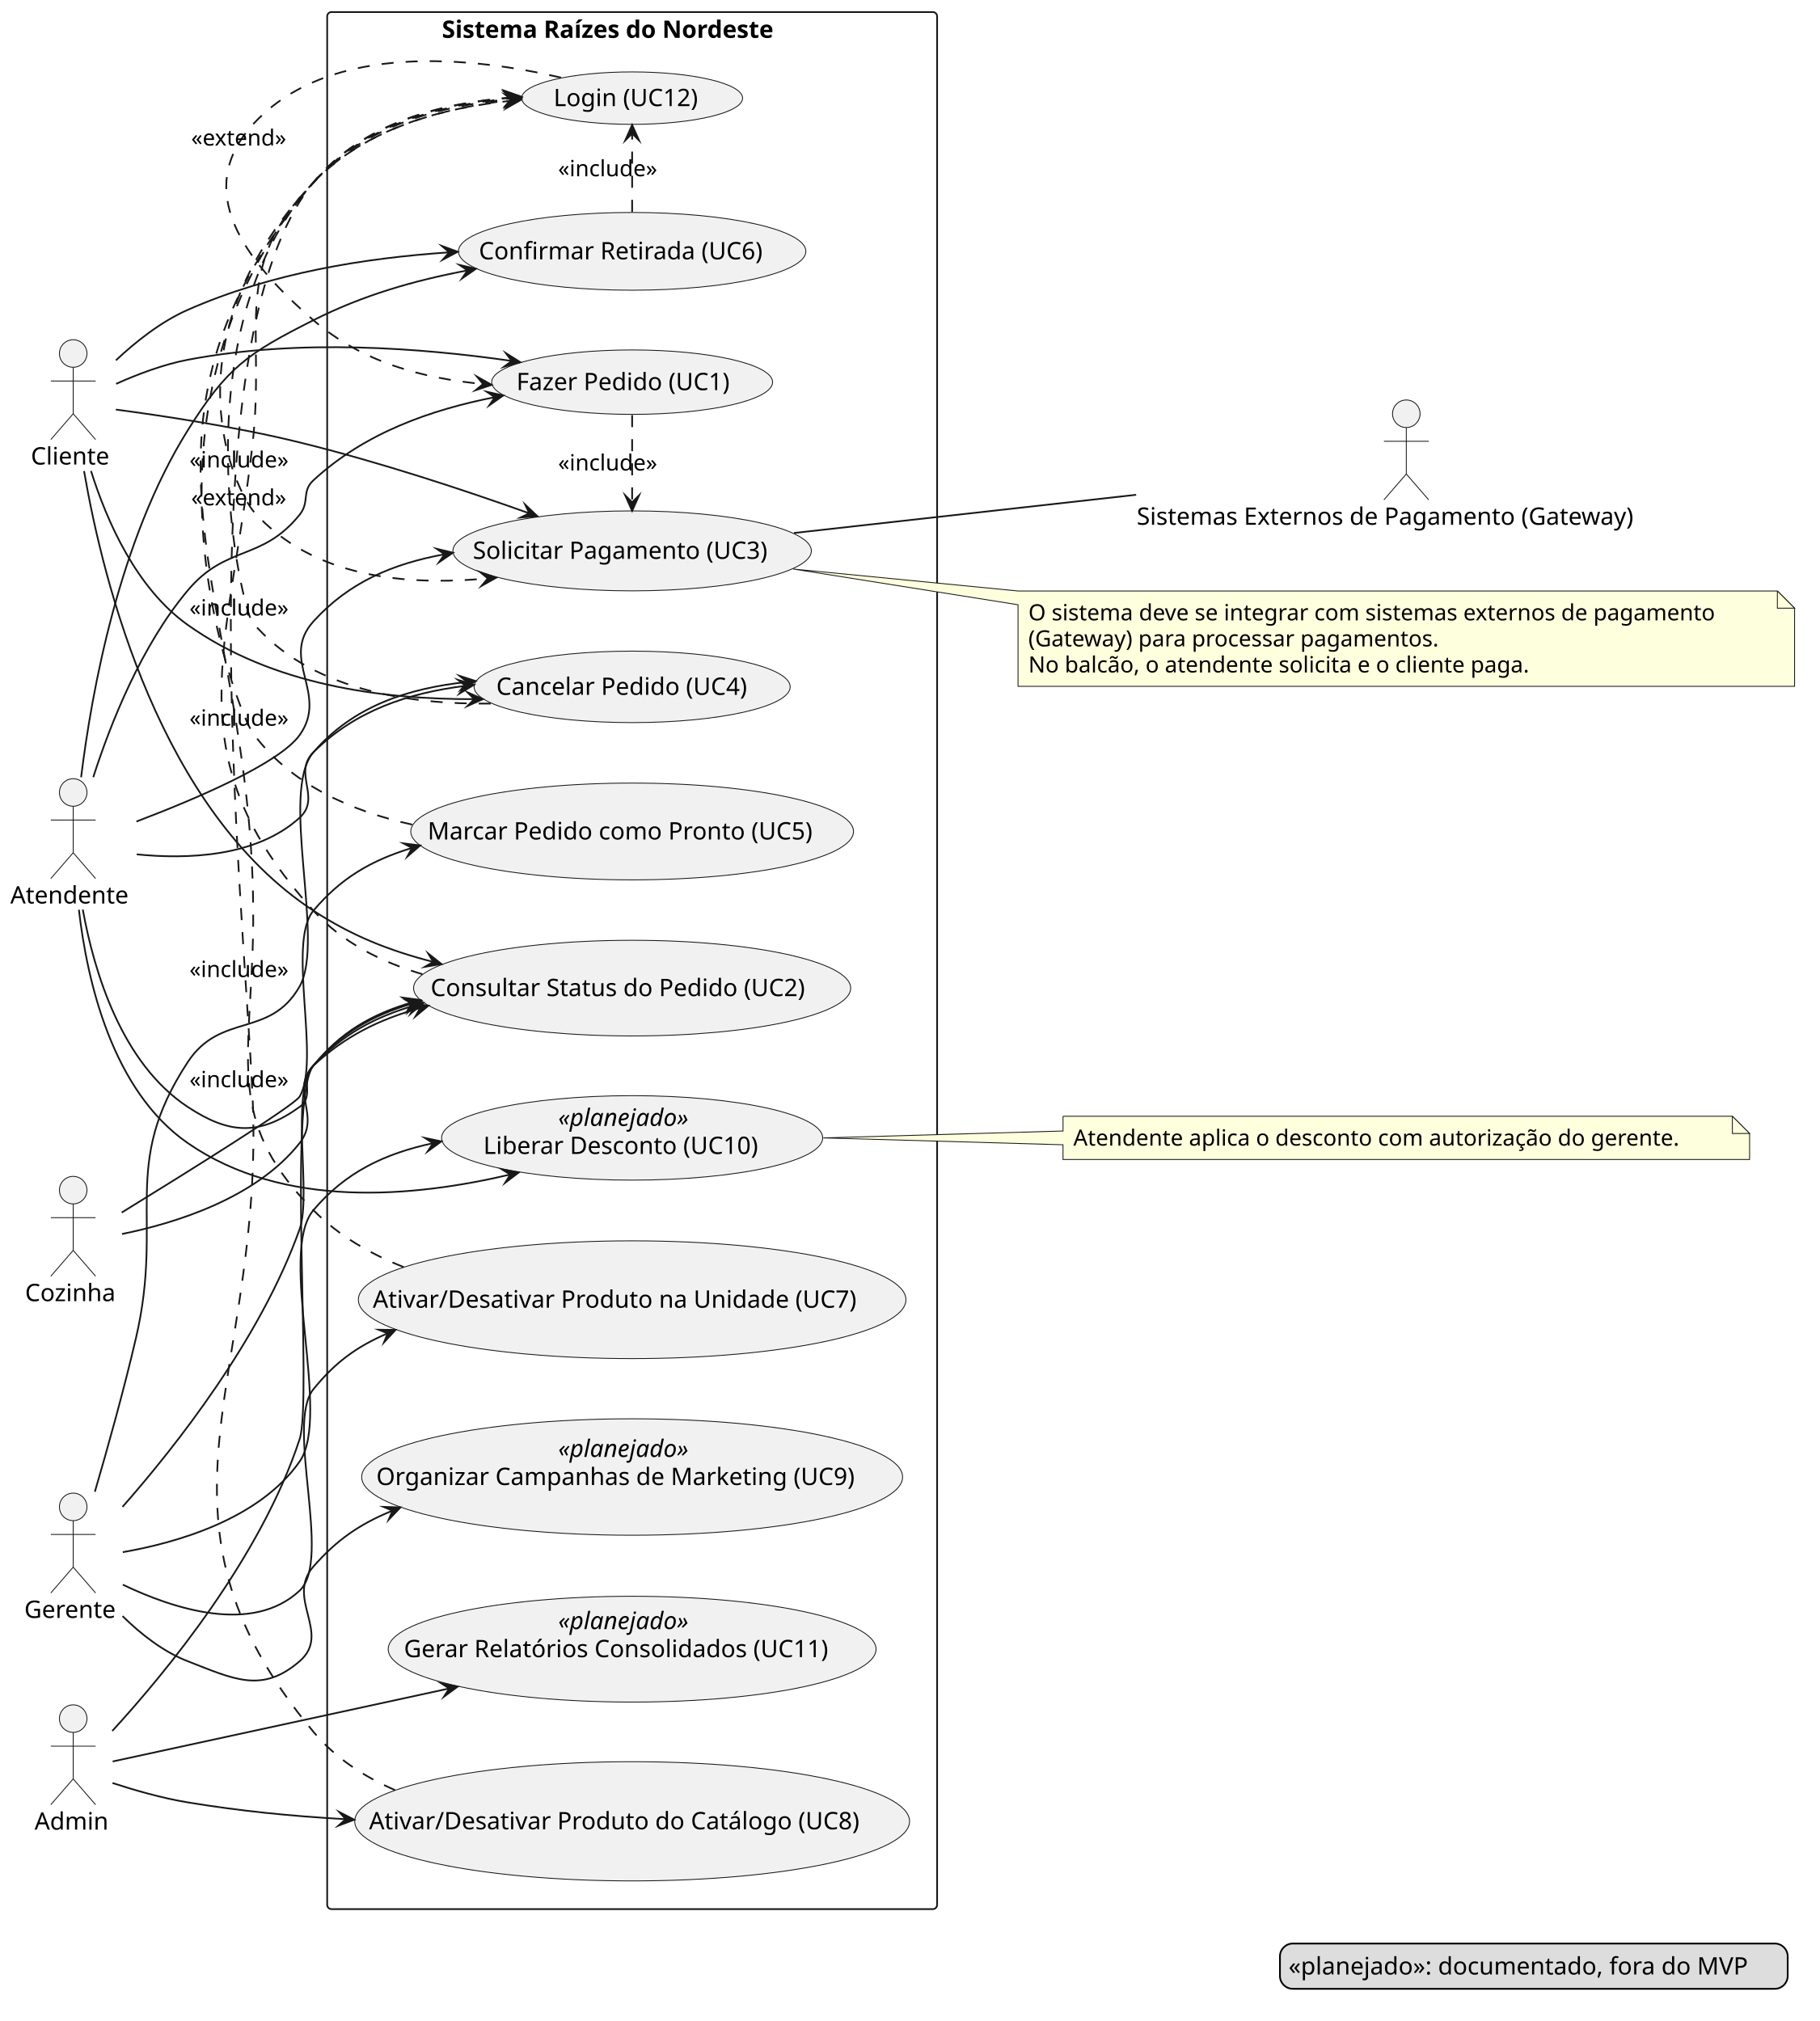
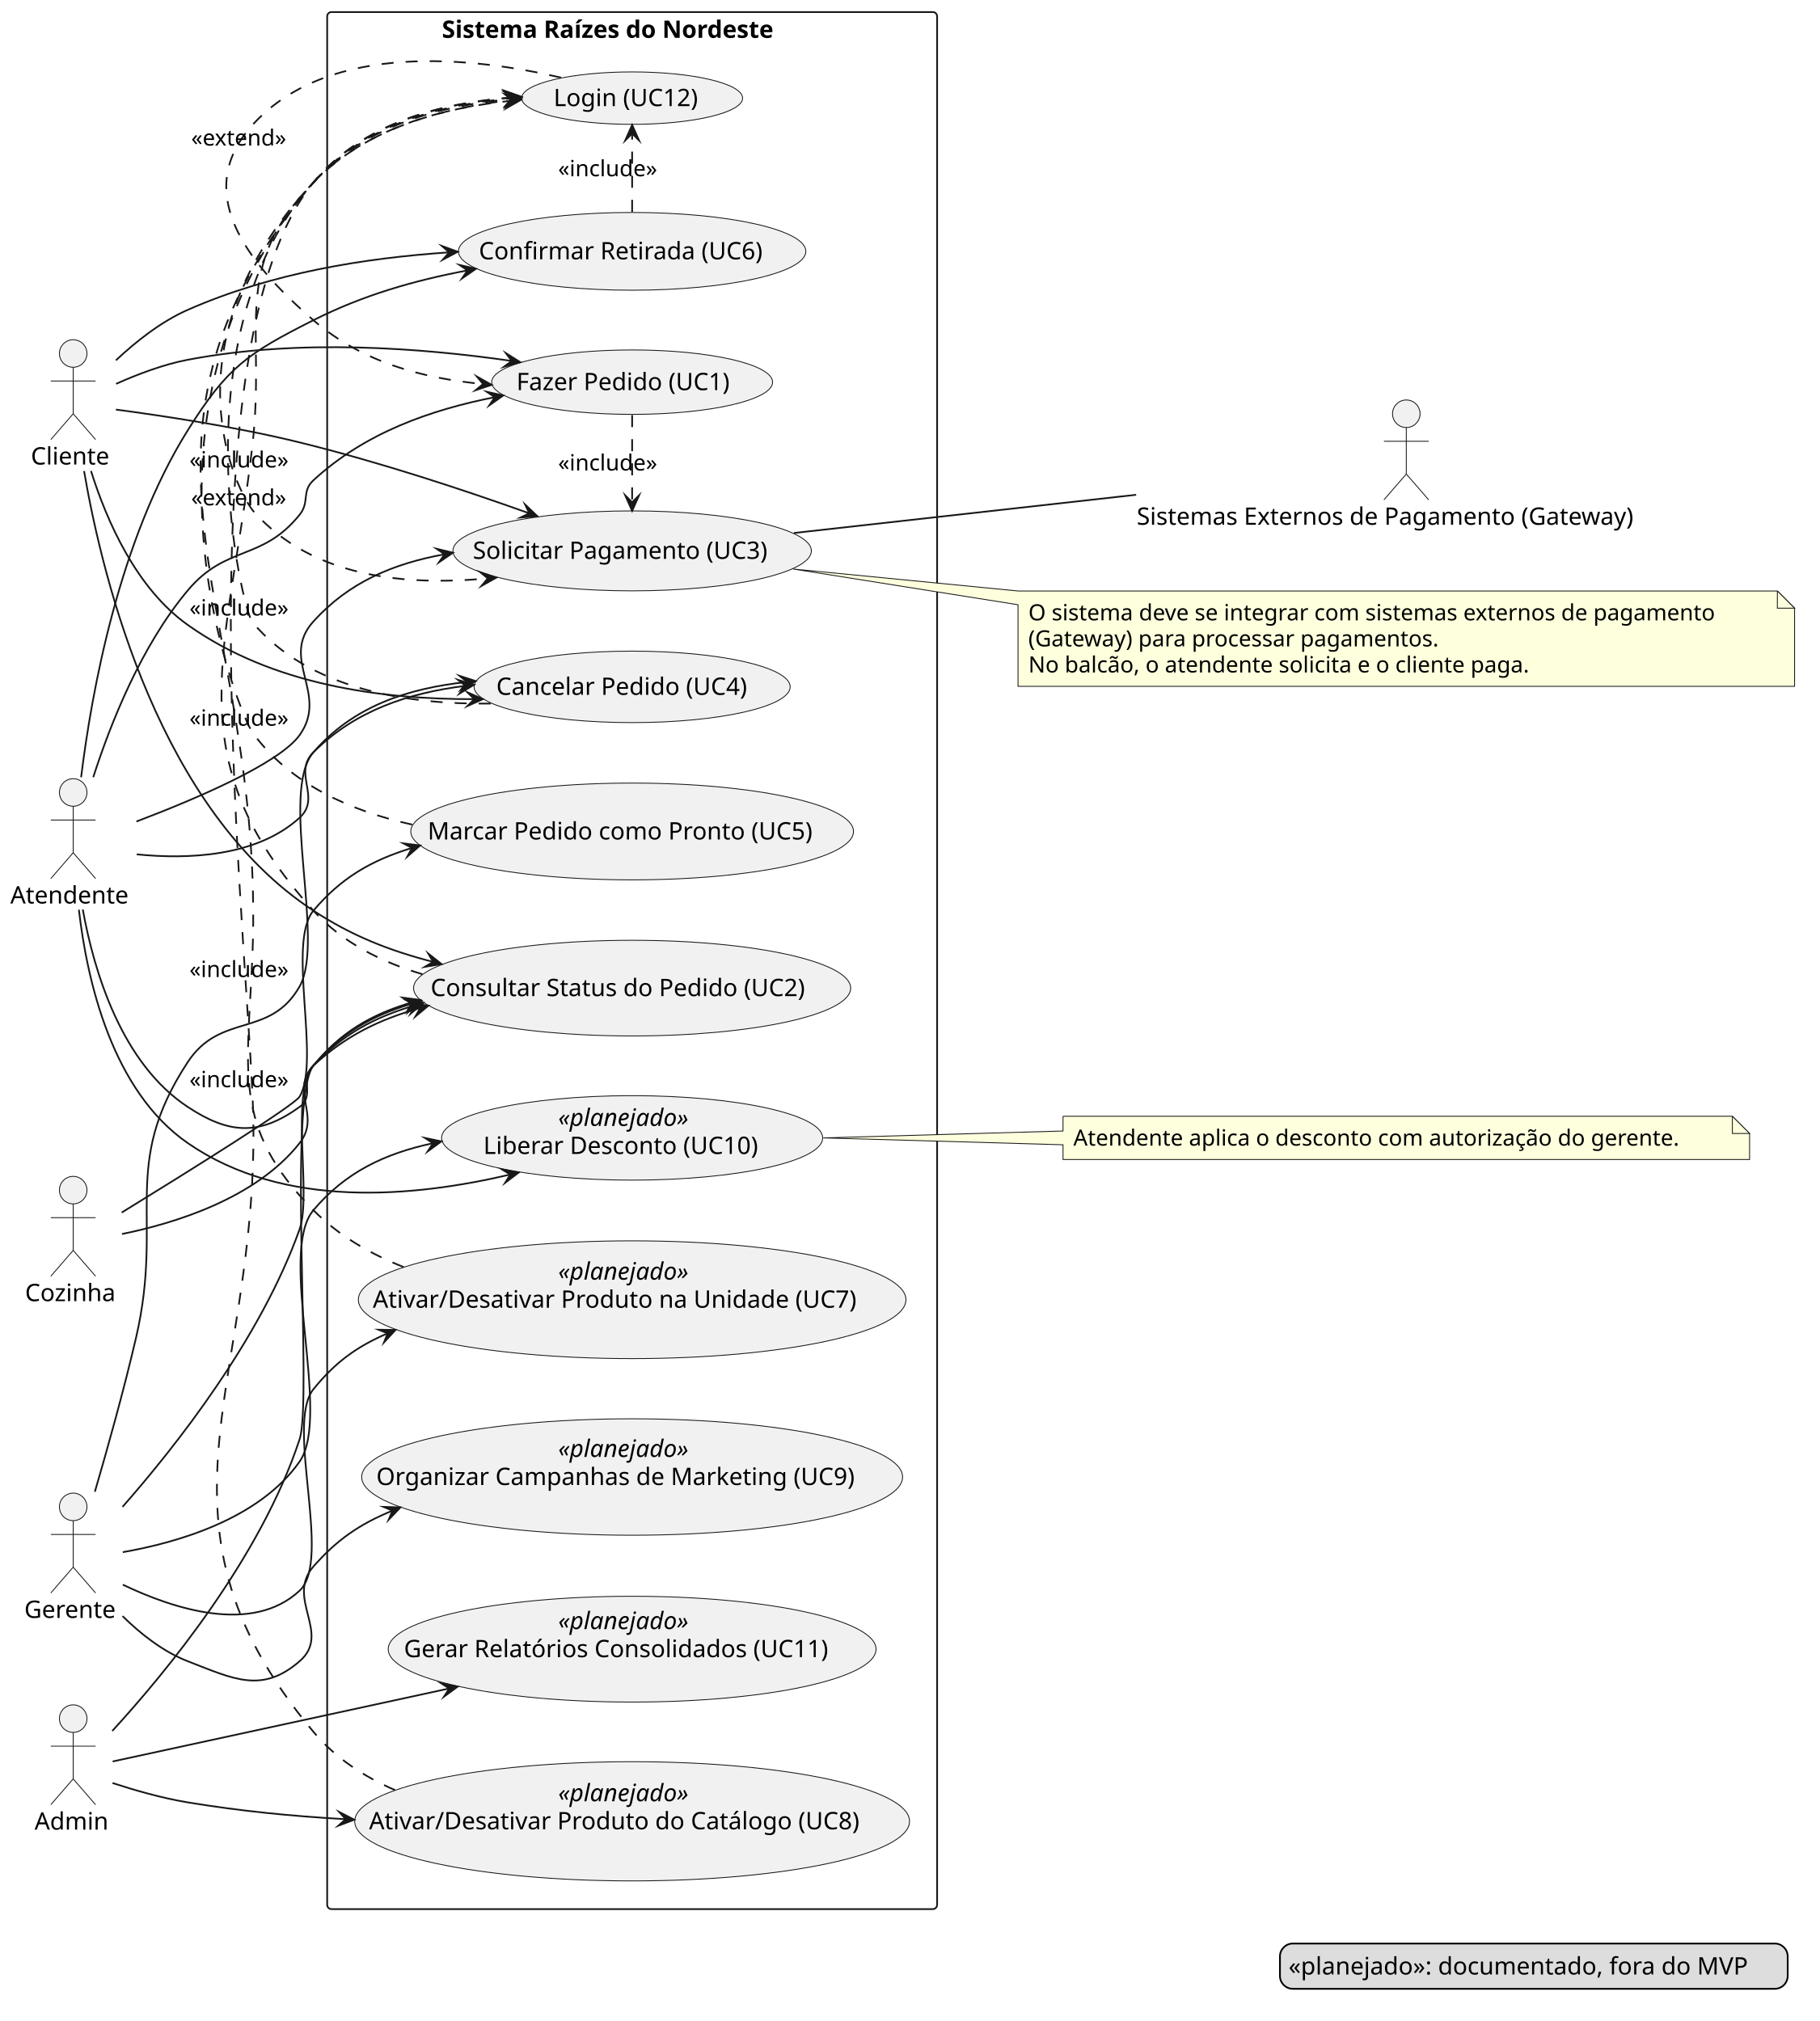
<svg xmlns="http://www.w3.org/2000/svg" version="1.1" data-diagram-type="DESCRIPTION" style="width:1057px;height:1174px;background:#FFFFFF;" width="1057px" height="1174px" viewBox="0 0 1057 1174" zoomAndPan="magnify" preserveAspectRatio="none" contentStyleType="text/css">
  <defs />
  <g font-family="sans-serif" lengthAdjust="spacing">
    <g class="cluster" data-qualified-name="Sistema Ra.zes do Nordeste" id="ent0007" data-source-line="10">
      <rect x="190.03" y="7" width="354.25" height="1102" fill="none" style="stroke:#181818;stroke-width:1;" rx="2.5" ry="2.5" />
      <text x="256.666" y="21.995" fill="#000" font-size="14" textLength="220.979" font-weight="700">Sistema Raízes do Nordeste</text>
    </g>
    <g class="entity" data-qualified-name="Sistema Ra.zes do Nordeste.UC1" id="ent0008" data-source-line="11">
      <ellipse cx="367.151" cy="221.996" rx="81.581" ry="18.716" fill="#F1F1F1" style="stroke:#181818;stroke-width:0.5;" />
      <text x="299.957" y="226.645" fill="#000" font-size="14" textLength="134.388">Fazer Pedido (UC1)</text>
    </g>
    <g class="entity" data-qualified-name="Sistema Ra.zes do Nordeste.UC2" id="ent0009" data-source-line="12">
      <ellipse cx="367.146" cy="573.997" rx="126.936" ry="27.787" fill="#F1F1F1" style="stroke:#181818;stroke-width:0.5;" />
      <text x="250.098" y="578.646" fill="#000" font-size="14" textLength="234.097">Consultar Status do Pedido (UC2)</text>
    </g>
    <g class="entity" data-qualified-name="Sistema Ra.zes do Nordeste.UC3" id="ent0010" data-source-line="13">
      <ellipse cx="367.154" cy="320.001" rx="104.104" ry="23.221" fill="#F1F1F1" style="stroke:#181818;stroke-width:0.5;" />
      <text x="274.622" y="324.649" fill="#000" font-size="14" textLength="185.063">Solicitar Pagamento (UC3)</text>
    </g>
    <g class="entity" data-qualified-name="Sistema Ra.zes do Nordeste.UC4" id="ent0011" data-source-line="14">
      <ellipse cx="367.149" cy="399" rx="91.799" ry="20.76" fill="#F1F1F1" style="stroke:#181818;stroke-width:0.5;" />
      <text x="288.248" y="403.648" fill="#000" font-size="14" textLength="157.801">Cancelar Pedido (UC4)</text>
    </g>
    <g class="entity" data-qualified-name="Sistema Ra.zes do Nordeste.UC5" id="ent0012" data-source-line="15">
      <ellipse cx="367.155" cy="483.003" rx="128.565" ry="28.113" fill="#F1F1F1" style="stroke:#181818;stroke-width:0.5;" />
      <text x="248.384" y="487.651" fill="#000" font-size="14" textLength="237.542">Marcar Pedido como Pronto (UC5)</text>
    </g>
    <g class="entity" data-qualified-name="Sistema Ra.zes do Nordeste.UC6" id="ent0013" data-source-line="16">
      <ellipse cx="367.148" cy="146" rx="100.898" ry="22.58" fill="#F1F1F1" style="stroke:#181818;stroke-width:0.5;" />
      <text x="278.131" y="150.648" fill="#000" font-size="14" textLength="178.035">Confirmar Retirada (UC6)</text>
    </g>
    <g class="entity" data-qualified-name="Sistema Ra.zes do Nordeste.UC7" id="ent0014" data-source-line="17">
      <ellipse cx="367.153" cy="755.005" rx="159.023" ry="34.205" fill="#F1F1F1" style="stroke:#181818;stroke-width:0.5;" />
+       <text x="324.206" y="743.356" fill="#000" font-size="14" textLength="85.894" font-style="italic">«planejado»</text>
      <text x="216.543" y="759.653" fill="#000" font-size="14" textLength="301.219">Ativar/Desativar Produto na Unidade (UC7)</text>
    </g>
    <g class="entity" data-qualified-name="Sistema Ra.zes do Nordeste.UC8" id="ent0015" data-source-line="18">
      <ellipse cx="367.146" cy="1057.995" rx="161.126" ry="34.625" fill="#F1F1F1" style="stroke:#181818;stroke-width:0.5;" />
+       <text x="324.199" y="1046.347" fill="#000" font-size="14" textLength="85.894" font-style="italic">«planejado»</text>
      <text x="214.359" y="1062.644" fill="#000" font-size="14" textLength="305.573">Ativar/Desativar Produto do Catálogo (UC8)</text>
    </g>
    <g class="entity" data-qualified-name="Sistema Ra.zes do Nordeste.UC9" id="ent0016" data-source-line="19">
      <ellipse cx="367.15" cy="857.996" rx="157.08" ry="33.816" fill="#F1F1F1" style="stroke:#181818;stroke-width:0.5;" />
      <text x="324.204" y="846.348" fill="#000" font-size="14" textLength="85.894" font-style="italic">«planejado»</text>
      <text x="218.554" y="862.645" fill="#000" font-size="14" textLength="297.192">Organizar Campanhas de Marketing (UC9)</text>
    </g>
    <g class="entity" data-qualified-name="Sistema Ra.zes do Nordeste.UC10" id="ent0017" data-source-line="20">
      <ellipse cx="367.15" cy="661.004" rx="110.67" ry="24.534" fill="#F1F1F1" style="stroke:#181818;stroke-width:0.5;" />
      <text x="324.203" y="654.054" fill="#000" font-size="14" textLength="85.894" font-style="italic">«planejado»</text>
      <text x="280.74" y="670.351" fill="#000" font-size="14" textLength="172.819">Liberar Desconto (UC10)</text>
    </g>
    <g class="entity" data-qualified-name="Sistema Ra.zes do Nordeste.UC11" id="ent0018" data-source-line="21">
      <ellipse cx="367.149" cy="958.004" rx="141.669" ry="30.734" fill="#F1F1F1" style="stroke:#181818;stroke-width:0.5;" />
      <text x="324.202" y="946.355" fill="#000" font-size="14" textLength="85.894" font-style="italic">«planejado»</text>
      <text x="234.6" y="962.652" fill="#000" font-size="14" textLength="265.098">Gerar Relatórios Consolidados (UC11)</text>
    </g>
    <g class="entity" data-qualified-name="Sistema Ra.zes do Nordeste.UC12" id="ent0019" data-source-line="22">
      <ellipse cx="367.149" cy="57.002" rx="64.159" ry="15.232" fill="#F1F1F1" style="stroke:#181818;stroke-width:0.5;" />
      <text x="321.536" y="61.65" fill="#000" font-size="14" textLength="91.226">Login (UC12)</text>
    </g>
    <g class="entity" data-qualified-name="Cliente" id="ent0001" data-source-line="3">
      <ellipse cx="42.512" cy="205.35" rx="8" ry="8" fill="#F1F1F1" style="stroke:#181818;stroke-width:0.5;" />
      <path d="M42.512,213.35 L42.512,240.35 M29.512,221.35 L55.512,221.35 M42.512,240.35 L29.512,255.35 M42.512,240.35 L55.512,255.35" style="stroke:#181818;stroke-width:0.5;" fill="none" />
      <text x="17.94" y="269.845" fill="#000" font-size="14" textLength="49.144">Cliente</text>
    </g>
    <g class="entity" data-qualified-name="Atendente" id="ent0002" data-source-line="4">
      <ellipse cx="42.514" cy="460.35" rx="8" ry="8" fill="#F1F1F1" style="stroke:#181818;stroke-width:0.5;" />
      <path d="M42.514,468.35 L42.514,495.35 M29.514,476.35 L55.514,476.35 M42.514,495.35 L29.514,510.35 M42.514,495.35 L55.514,510.35" style="stroke:#181818;stroke-width:0.5;" fill="none" />
      <text x="6" y="524.845" fill="#000" font-size="14" textLength="73.028">Atendente</text>
    </g>
    <g class="entity" data-qualified-name="Cozinha" id="ent0003" data-source-line="5">
      <ellipse cx="42.512" cy="691.35" rx="8" ry="8" fill="#F1F1F1" style="stroke:#181818;stroke-width:0.5;" />
      <path d="M42.512,699.35 L42.512,726.35 M29.512,707.35 L55.512,707.35 M42.512,726.35 L29.512,741.35 M42.512,726.35 L55.512,741.35" style="stroke:#181818;stroke-width:0.5;" fill="none" />
      <text x="14.56" y="755.845" fill="#000" font-size="14" textLength="55.904">Cozinha</text>
    </g>
    <g class="entity" data-qualified-name="Gerente" id="ent0004" data-source-line="6">
      <ellipse cx="42.513" cy="875.35" rx="8" ry="8" fill="#F1F1F1" style="stroke:#181818;stroke-width:0.5;" />
      <path d="M42.513,883.35 L42.513,910.35 M29.513,891.35 L55.513,891.35 M42.513,910.35 L29.513,925.35 M42.513,910.35 L55.513,925.35" style="stroke:#181818;stroke-width:0.5;" fill="none" />
      <text x="14.11" y="939.845" fill="#000" font-size="14" textLength="56.807">Gerente</text>
    </g>
    <g class="entity" data-qualified-name="Admin" id="ent0005" data-source-line="7">
      <ellipse cx="42.512" cy="998.35" rx="8" ry="8" fill="#F1F1F1" style="stroke:#181818;stroke-width:0.5;" />
      <path d="M42.512,1006.35 L42.512,1033.35 M29.512,1014.35 L55.512,1014.35 M42.512,1033.35 L29.512,1048.35 M42.512,1033.35 L55.512,1048.35" style="stroke:#181818;stroke-width:0.5;" fill="none" />
      <text x="20.08" y="1062.845" fill="#000" font-size="14" textLength="44.864">Admin</text>
    </g>
    <g class="entity" data-qualified-name="Gateway" id="ent0006" data-source-line="8">
      <ellipse cx="816.79" cy="240.35" rx="8" ry="8" fill="#F1F1F1" style="stroke:#181818;stroke-width:0.5;" />
      <path d="M816.79,248.35 L816.79,275.35 M803.79,256.35 L829.79,256.35 M816.79,275.35 L803.79,290.35 M816.79,275.35 L829.79,290.35" style="stroke:#181818;stroke-width:0.5;" fill="none" />
      <text x="660.22" y="304.845" fill="#000" font-size="14" textLength="313.141">Sistemas Externos de Pagamento (Gateway)</text>
    </g>
    <g class="entity" data-qualified-name="GMN51" id="ent0052" data-source-line="60">
      <path d="M591.28,343.3 L591.28,343.3 L460.63,330.54 L591.28,351.3 L591.28,398.698 A0,0 0 0 0 591.28,398.698 L1042.308,398.698 A0,0 0 0 0 1042.308,398.698 L1042.308,353.3 L1032.308,343.3 L591.28,343.3 A0,0 0 0 0 591.28,343.3" style="stroke:#181818;stroke-width:0.5;" fill="#FEFFDD" />
      <path d="M1032.308,343.3 L1032.308,353.3 L1042.308,353.3 L1032.308,343.3" style="stroke:#181818;stroke-width:0.5;" fill="#FEFFDD" />
      <text x="597.28" y="360.367" fill="#000" font-size="13" textLength="430.028">O sistema deve se integrar com sistemas externos de pagamento</text>
      <text x="597.28" y="375.5" fill="#000" font-size="13" textLength="258.343">(Gateway) para processar pagamentos.</text>
      <text x="597.28" y="390.633" fill="#000" font-size="13" textLength="314.603">No balcão, o atendente solicita e o cliente paga.</text>
    </g>
    <g class="entity" data-qualified-name="GMN54" id="ent0055" data-source-line="65">
      <path d="M617.41,648.43 L617.41,657 L478.23,661 L617.41,665 L617.41,673.563 A0,0 0 0 0 617.41,673.563 L1016.172,673.563 A0,0 0 0 0 1016.172,673.563 L1016.172,658.43 L1006.172,648.43 L617.41,648.43 A0,0 0 0 0 617.41,648.43" style="stroke:#181818;stroke-width:0.5;" fill="#FEFFDD" />
      <path d="M1006.172,648.43 L1006.172,658.43 L1016.172,658.43 L1006.172,648.43" style="stroke:#181818;stroke-width:0.5;" fill="#FEFFDD" />
      <text x="623.41" y="665.497" fill="#000" font-size="13" textLength="377.762">Atendente aplica o desconto com autorização do gerente.</text>
    </g>
    <g class="link" data-entity-1="ent0001" data-entity-2="ent0008" id="lnk20" data-source-line="25" data-link-type="dependency">
      <path d="M67.43,222.98 C79.56,217.54 94.73,211.73 109.03,209 C174,196.58 244.841,202.149 297.221,209.669" style="stroke:#181818;stroke-width:1;" fill="none" id="Cliente-to-UC1" />
      <polygon points="302.17,210.38,293.83,205.142,297.221,209.669,292.693,213.06,302.17,210.38" fill="#181818" style="stroke:#181818;stroke-width:1;stroke-linejoin:miter;stroke-miterlimit:10;" />
    </g>
    <g class="link" data-entity-1="ent0001" data-entity-2="ent0009" id="lnk21" data-source-line="26" data-link-type="dependency">
      <path d="M48.82,273.64 C60.11,339.2 93.19,470.78 182.03,529 C204.18,543.52 225.768,552.112 251.598,558.772" style="stroke:#181818;stroke-width:1;" fill="none" id="Cliente-to-UC2" />
      <polygon points="256.44,560.02,248.724,553.9,251.598,558.772,246.726,561.646,256.44,560.02" fill="#181818" style="stroke:#181818;stroke-width:1;stroke-linejoin:miter;stroke-miterlimit:10;" />
    </g>
    <g class="link" data-entity-1="ent0001" data-entity-2="ent0010" id="lnk22" data-source-line="27" data-link-type="dependency">
      <path d="M67.31,237.92 C93.64,241.4 137.22,247.92 174.03,257 C221.4,268.69 269.261,284.579 307.421,298.199" style="stroke:#181818;stroke-width:1;" fill="none" id="Cliente-to-UC3" />
      <polygon points="312.13,299.88,304.998,293.087,307.421,298.199,302.309,300.622,312.13,299.88" fill="#181818" style="stroke:#181818;stroke-width:1;stroke-linejoin:miter;stroke-miterlimit:10;" />
    </g>
    <g class="link" data-entity-1="ent0001" data-entity-2="ent0011" id="lnk23" data-source-line="28" data-link-type="dependency">
      <path d="M52.86,273.58 C62.08,302.94 79.23,341.8 109.03,363 C158.33,398.08 221.64,406.284 275.46,406.134" style="stroke:#181818;stroke-width:1;" fill="none" id="Cliente-to-UC4" />
      <polygon points="280.46,406.12,271.449,402.145,275.46,406.134,271.471,410.145,280.46,406.12" fill="#181818" style="stroke:#181818;stroke-width:1;stroke-linejoin:miter;stroke-miterlimit:10;" />
    </g>
    <g class="link" data-entity-1="ent0001" data-entity-2="ent0013" id="lnk24" data-source-line="29" data-link-type="dependency">
      <path d="M67.32,209.31 C78.85,198.48 93.54,186.82 109.03,180 C157.96,158.44 211.841,149.908 260.891,146.588" style="stroke:#181818;stroke-width:1;" fill="none" id="Cliente-to-UC6" />
      <polygon points="265.88,146.25,256.63,142.867,260.891,146.588,257.171,150.849,265.88,146.25" fill="#181818" style="stroke:#181818;stroke-width:1;stroke-linejoin:miter;stroke-miterlimit:10;" />
    </g>
    <g class="link" data-entity-1="ent0002" data-entity-2="ent0008" id="lnk25" data-source-line="30" data-link-type="dependency">
      <path d="M54.17,451.47 C64.36,419.77 82.2,375.02 109.03,343 C131.43,316.26 152.14,326.17 174.03,299 C180.03,291.54 174.99,285.49 182.03,279 C212.03,251.31 250.345,238.04 287.375,230.72" style="stroke:#181818;stroke-width:1;" fill="none" id="Atendente-to-UC1" />
      <polygon points="292.28,229.75,282.675,227.571,287.375,230.72,284.227,235.419,292.28,229.75" fill="#181818" style="stroke:#181818;stroke-width:1;stroke-linejoin:miter;stroke-miterlimit:10;" />
    </g>
    <g class="link" data-entity-1="ent0002" data-entity-2="ent0009" id="lnk26" data-source-line="31" data-link-type="dependency">
      <path d="M48.09,528.36 C54.69,564.81 70.68,617.7 109.03,643 C133.14,658.91 150.59,659.89 174.03,643 C183.15,636.43 173.76,626.62 182.03,619 C200.54,601.94 219.627,592.415 244.027,585.545" style="stroke:#181818;stroke-width:1;" fill="none" id="Atendente-to-UC2" />
      <polygon points="248.84,584.19,239.093,582.779,244.027,585.545,241.261,590.479,248.84,584.19" fill="#181818" style="stroke:#181818;stroke-width:1;stroke-linejoin:miter;stroke-miterlimit:10;" />
    </g>
    <g class="link" data-entity-1="ent0002" data-entity-2="ent0010" id="lnk27" data-source-line="32" data-link-type="dependency">
      <path d="M79.23,477.22 C113.66,464.15 162.25,443.47 174.03,427 C191.22,402.97 162.19,382.9 182.03,361 C202.7,338.19 228.092,327.504 258.182,321.974" style="stroke:#181818;stroke-width:1;" fill="none" id="Atendente-to-UC3" />
      <polygon points="263.1,321.07,253.525,318.763,258.182,321.974,254.971,326.631,263.1,321.07" fill="#181818" style="stroke:#181818;stroke-width:1;stroke-linejoin:miter;stroke-miterlimit:10;" />
    </g>
    <g class="link" data-entity-1="ent0002" data-entity-2="ent0011" id="lnk28" data-source-line="33" data-link-type="dependency">
      <path d="M79.4,496.29 C108.55,499.22 148.82,497.96 174.03,475 C186.79,463.38 169.8,449.18 182.03,437 C206.43,412.7 237.029,402.596 270.399,398.386" style="stroke:#181818;stroke-width:1;" fill="none" id="Atendente-to-UC4" />
      <polygon points="275.36,397.76,265.93,394.918,270.399,398.386,266.931,402.855,275.36,397.76" fill="#181818" style="stroke:#181818;stroke-width:1;stroke-linejoin:miter;stroke-miterlimit:10;" />
    </g>
    <g class="link" data-entity-1="ent0002" data-entity-2="ent0013" id="lnk29" data-source-line="34" data-link-type="dependency">
      <path d="M47.11,451.52 C53.24,401.7 69.19,313.72 109.03,250 C131.9,213.41 143.5,205.42 182.03,186 C211.09,171.35 240.468,162.985 271.528,157.075" style="stroke:#181818;stroke-width:1;" fill="none" id="Atendente-to-UC6" />
      <polygon points="276.44,156.14,266.851,153.893,271.528,157.075,268.346,161.752,276.44,156.14" fill="#181818" style="stroke:#181818;stroke-width:1;stroke-linejoin:miter;stroke-miterlimit:10;" />
    </g>
    <g class="link" data-entity-1="ent0002" data-entity-2="ent0017" id="lnk30" data-source-line="35" data-link-type="dependency">
      <path d="M45.82,528.46 C50.59,569.78 65.1,633.6 109.03,664 C164.92,702.68 240.413,695.434 296.363,682.284" style="stroke:#181818;stroke-width:1;" fill="none" id="Atendente-to-UC10" />
      <polygon points="301.23,681.14,291.554,679.305,296.363,682.284,293.384,687.093,301.23,681.14" fill="#181818" style="stroke:#181818;stroke-width:1;stroke-linejoin:miter;stroke-miterlimit:10;" />
    </g>
    <g class="link" data-entity-1="ent0003" data-entity-2="ent0009" id="lnk31" data-source-line="36" data-link-type="dependency">
      <path d="M70.87,716.83 C101,710.72 148.54,696.33 174.03,664 C186.6,648.05 168.13,633.81 182.03,619 C199.03,600.88 217.21,590.942 241.18,583.942" style="stroke:#181818;stroke-width:1;" fill="none" id="Cozinha-to-UC2" />
      <polygon points="245.98,582.54,236.22,581.223,241.18,583.942,238.462,588.903,245.98,582.54" fill="#181818" style="stroke:#181818;stroke-width:1;stroke-linejoin:miter;stroke-miterlimit:10;" />
    </g>
    <g class="link" data-entity-1="ent0003" data-entity-2="ent0012" id="lnk32" data-source-line="37" data-link-type="dependency">
      <path d="M70.68,704.37 C108.02,681.4 170.94,642.2 174.03,637 C186.33,616.31 166.53,547.41 182.03,529 C197.95,510.1 215.556,499.773 239.266,492.573" style="stroke:#181818;stroke-width:1;" fill="none" id="Cozinha-to-UC5" />
      <polygon points="244.05,491.12,234.276,489.908,239.266,492.573,236.601,497.563,244.05,491.12" fill="#181818" style="stroke:#181818;stroke-width:1;stroke-linejoin:miter;stroke-miterlimit:10;" />
    </g>
    <g class="link" data-entity-1="ent0004" data-entity-2="ent0009" id="lnk33" data-source-line="38" data-link-type="dependency">
      <path d="M71.16,875.34 C102.28,839.96 151.42,777.57 174.03,714 C181.13,694.04 168.26,635.1 182.03,619 C198.18,600.12 216.024,589.875 239.914,582.825" style="stroke:#181818;stroke-width:1;" fill="none" id="Gerente-to-UC2" />
      <polygon points="244.71,581.41,234.946,580.121,239.914,582.825,237.21,587.794,244.71,581.41" fill="#181818" style="stroke:#181818;stroke-width:1;stroke-linejoin:miter;stroke-miterlimit:10;" />
    </g>
    <g class="link" data-entity-1="ent0004" data-entity-2="ent0011" id="lnk34" data-source-line="39" data-link-type="dependency">
      <path d="M55.1,866.57 C62.5,841.26 71.99,807.33 79.03,777 C95.38,706.52 69.35,677.5 109.03,617 C128.16,587.83 156.78,603.32 174.03,573 C189,546.69 162.23,459.9 182.03,437 C205.19,410.21 236.828,399.84 271.318,396.16" style="stroke:#181818;stroke-width:1;" fill="none" id="Gerente-to-UC4" />
      <polygon points="276.29,395.63,266.916,392.607,271.318,396.16,267.765,400.562,276.29,395.63" fill="#181818" style="stroke:#181818;stroke-width:1;stroke-linejoin:miter;stroke-miterlimit:10;" />
    </g>
    <g class="link" data-entity-1="ent0004" data-entity-2="ent0014" id="lnk35" data-source-line="40" data-link-type="dependency">
      <path d="M71.33,920.53 C100.74,934.63 146.58,949.63 174.03,924 C193.07,906.21 165.6,827.23 182.03,807 C194.59,791.53 206.787,782.426 225.127,774.536" style="stroke:#181818;stroke-width:1;" fill="none" id="Gerente-to-UC7" />
      <polygon points="229.72,772.56,219.872,772.442,225.127,774.536,223.033,779.791,229.72,772.56" fill="#181818" style="stroke:#181818;stroke-width:1;stroke-linejoin:miter;stroke-miterlimit:10;" />
    </g>
    <g class="link" data-entity-1="ent0004" data-entity-2="ent0016" id="lnk36" data-source-line="41" data-link-type="dependency">
      <path d="M71.16,938.78 C81.77,949.24 94.8,959.47 109.03,965 C135.95,975.47 152.18,983.9 174.03,965 C192.71,948.84 165.74,928.57 182.03,910 C195.61,894.52 208.781,885.37 227.961,877.54" style="stroke:#181818;stroke-width:1;" fill="none" id="Gerente-to-UC9" />
      <polygon points="232.59,875.65,222.746,875.348,227.961,877.54,225.769,882.755,232.59,875.65" fill="#181818" style="stroke:#181818;stroke-width:1;stroke-linejoin:miter;stroke-miterlimit:10;" />
    </g>
    <g class="link" data-entity-1="ent0004" data-entity-2="ent0017" id="lnk37" data-source-line="42" data-link-type="dependency">
      <path d="M71.32,901.64 C102.08,896.3 150.44,882.75 174.03,849 C192.65,822.37 161.08,727.84 182.03,703 C200.63,680.94 223.312,670.142 251.482,664.082" style="stroke:#181818;stroke-width:1;" fill="none" id="Gerente-to-UC10" />
      <polygon points="256.37,663.03,246.73,661.012,251.482,664.082,248.413,668.833,256.37,663.03" fill="#181818" style="stroke:#181818;stroke-width:1;stroke-linejoin:miter;stroke-miterlimit:10;" />
    </g>
    <g class="link" data-entity-1="ent0005" data-entity-2="ent0009" id="lnk38" data-source-line="43" data-link-type="dependency">
      <path d="M65.21,1005.51 C96.08,971.85 151.42,904.94 174.03,836 C181.55,813.07 166.78,637.7 182.03,619 C197.73,599.74 215.387,589.352 239.247,582.272" style="stroke:#181818;stroke-width:1;" fill="none" id="Admin-to-UC2" />
      <polygon points="244.04,580.85,234.274,579.576,239.247,582.272,236.55,587.245,244.04,580.85" fill="#181818" style="stroke:#181818;stroke-width:1;stroke-linejoin:miter;stroke-miterlimit:10;" />
    </g>
    <g class="link" data-entity-1="ent0005" data-entity-2="ent0015" id="lnk39" data-source-line="44" data-link-type="dependency">
      <path d="M65.35,1035.76 C77.95,1039.87 94.19,1044.57 109.03,1047 C140.11,1052.1 168.588,1054.933 200.758,1056.783" style="stroke:#181818;stroke-width:1;" fill="none" id="Admin-to-UC8" />
      <polygon points="205.75,1057.07,196.994,1052.56,200.758,1056.783,196.535,1060.547,205.75,1057.07" fill="#181818" style="stroke:#181818;stroke-width:1;stroke-linejoin:miter;stroke-miterlimit:10;" />
    </g>
    <g class="link" data-entity-1="ent0005" data-entity-2="ent0018" id="lnk40" data-source-line="45" data-link-type="dependency">
      <path d="M65.44,1023.24 C106,1014.44 190.194,996.18 260.924,980.83" style="stroke:#181818;stroke-width:1;" fill="none" id="Admin-to-UC11" />
      <polygon points="265.81,979.77,256.166,977.77,260.924,980.83,257.863,985.588,265.81,979.77" fill="#181818" style="stroke:#181818;stroke-width:1;stroke-linejoin:miter;stroke-miterlimit:10;" />
    </g>
    <g class="link" data-entity-1="ent0019" data-entity-2="ent0008" id="lnk41" data-source-line="47" data-link-type="dependency">
      <path d="M325.82,45.07 C275.7,33.42 192.4,23.68 147.63,71.5 C111.32,110.29 141.8,151.29 182.03,186 C210.29,210.38 245.112,219.717 280.572,223.087" style="stroke:#181818;stroke-width:1;stroke-dasharray:7,7;" fill="none" id="UC12-to-UC1" />
      <polygon points="285.55,223.56,276.969,218.726,280.572,223.087,276.212,226.691,285.55,223.56" fill="#181818" style="stroke:#181818;stroke-width:1;stroke-linejoin:miter;stroke-miterlimit:10;" />
      <text x="111.03" y="84.567" fill="#000" font-size="13" textLength="61.185">«extend»</text>
    </g>
    <g class="link" data-entity-1="ent0019" data-entity-2="ent0010" id="lnk42" data-source-line="48" data-link-type="dependency">
      <path d="M302.75,57.55 C262.53,61.43 212.73,73.26 182.03,106 C93.29,200.62 138.02,286.85 147.63,297.5 C181.97,335.54 235.371,340.431 283.291,335.991" style="stroke:#181818;stroke-width:1;stroke-dasharray:7,7;" fill="none" id="UC12-to-UC3" />
      <polygon points="288.27,335.53,278.939,332.377,283.291,335.991,279.677,340.343,288.27,335.53" fill="#181818" style="stroke:#181818;stroke-width:1;stroke-linejoin:miter;stroke-miterlimit:10;" />
      <text x="111.03" y="293.567" fill="#000" font-size="13" textLength="61.185">«extend»</text>
    </g>
    <g class="link" data-entity-1="ent0009" data-entity-2="ent0019" id="lnk43" data-source-line="49" data-link-type="dependency">
      <path d="M245.35,565.91 C221.45,558.87 198.67,547.39 182.03,529 C100.67,439.1 132.84,378.96 146.63,258.5 C154.55,189.37 133.59,155.95 182.03,106 C213.16,73.9 257.706,62.505 297.696,58.445" style="stroke:#181818;stroke-width:1;stroke-dasharray:7,7;" fill="none" id="UC2-to-UC12" />
      <polygon points="302.67,57.94,293.312,54.87,297.696,58.445,294.12,62.829,302.67,57.94" fill="#181818" style="stroke:#181818;stroke-width:1;stroke-linejoin:miter;stroke-miterlimit:10;" />
      <text x="110.03" y="271.567" fill="#000" font-size="13" textLength="63.007">«include»</text>
    </g>
    <g class="link" data-entity-1="ent0011" data-entity-2="ent0019" id="lnk44" data-source-line="50" data-link-type="dependency">
      <path d="M285.06,408.7 C237.08,409.38 179.64,400.59 146.63,361.5 C140.62,354.38 102.84,194.54 182.03,106 C212.06,72.42 257.18,61.106 297.7,57.476" style="stroke:#181818;stroke-width:1;stroke-dasharray:7,7;" fill="none" id="UC4-to-UC12" />
      <polygon points="302.68,57.03,293.359,53.849,297.7,57.476,294.073,61.817,302.68,57.03" fill="#181818" style="stroke:#181818;stroke-width:1;stroke-linejoin:miter;stroke-miterlimit:10;" />
      <text x="110.03" y="357.567" fill="#000" font-size="13" textLength="63.007">«include»</text>
    </g>
    <g class="link" data-entity-1="ent0012" data-entity-2="ent0019" id="lnk45" data-source-line="51" data-link-type="dependency">
      <path d="M239.39,479.02 C203.47,471.08 168.32,455.35 146.63,425.5 C139.8,416.1 65.71,240.17 182.03,106 C211.65,71.84 257.058,60.562 297.798,57.112" style="stroke:#181818;stroke-width:1;stroke-dasharray:7,7;" fill="none" id="UC5-to-UC12" />
      <polygon points="302.78,56.69,293.475,53.464,297.798,57.112,294.15,61.435,302.78,56.69" fill="#181818" style="stroke:#181818;stroke-width:1;stroke-linejoin:miter;stroke-miterlimit:10;" />
      <text x="110.03" y="421.567" fill="#000" font-size="13" textLength="63.007">«include»</text>
    </g>
    <g class="link" data-entity-1="ent0013" data-entity-2="ent0019" id="lnk46" data-source-line="52" data-link-type="dependency">
      <path d="M367.15,123.08 C367.15,107.22 367.15,91.53 367.15,77.56" style="stroke:#181818;stroke-width:1;stroke-dasharray:7,7;" fill="none" id="UC6-to-UC12" />
      <polygon points="367.15,72.56,363.15,81.56,367.15,77.56,371.15,81.56,367.15,72.56" fill="#181818" style="stroke:#181818;stroke-width:1;stroke-linejoin:miter;stroke-miterlimit:10;" />
      <text x="324.15" y="102.397" fill="#000" font-size="13" textLength="63.007">«include»</text>
    </g>
    <g class="link" data-entity-1="ent0014" data-entity-2="ent0019" id="lnk47" data-source-line="53" data-link-type="dependency">
      <path d="M234.42,736.02 C214.95,728.35 196.58,717.72 182.03,703 C134.31,654.76 143.96,622.3 146.63,554.5 C154.5,354.7 53.92,259.52 182.03,106 C211.1,71.16 256.826,59.935 297.816,56.685" style="stroke:#181818;stroke-width:1;stroke-dasharray:7,7;" fill="none" id="UC7-to-UC12" />
      <polygon points="302.8,56.29,293.512,53.014,297.816,56.685,294.144,60.989,302.8,56.29" fill="#181818" style="stroke:#181818;stroke-width:1;stroke-linejoin:miter;stroke-miterlimit:10;" />
      <text x="110.03" y="567.567" fill="#000" font-size="13" textLength="63.007">«include»</text>
    </g>
    <g class="link" data-entity-1="ent0015" data-entity-2="ent0019" id="lnk48" data-source-line="54" data-link-type="dependency">
      <path d="M229.43,1039.86 C211.3,1032.02 194.66,1021.11 182.03,1006 C75.96,879.07 154.51,800.73 146.63,635.5 C141.02,517.7 106.92,196.91 182.03,106 C210.93,71.01 256.665,59.801 297.705,56.581" style="stroke:#181818;stroke-width:1;stroke-dasharray:7,7;" fill="none" id="UC8-to-UC12" />
      <polygon points="302.69,56.19,293.405,52.906,297.705,56.581,294.03,60.882,302.69,56.19" fill="#181818" style="stroke:#181818;stroke-width:1;stroke-linejoin:miter;stroke-miterlimit:10;" />
      <text x="110.03" y="631.567" fill="#000" font-size="13" textLength="63.007">«include»</text>
    </g>
    <g class="link" data-entity-1="ent0008" data-entity-2="ent0010" id="lnk49" data-source-line="55" data-link-type="dependency">
      <path d="M367.15,241.11 C367.15,257.04 367.15,274.79 367.15,291.78" style="stroke:#181818;stroke-width:1;stroke-dasharray:7,7;" fill="none" id="UC1-to-UC3" />
      <polygon points="367.15,296.78,371.15,287.78,367.15,291.78,363.15,287.78,367.15,296.78" fill="#181818" style="stroke:#181818;stroke-width:1;stroke-linejoin:miter;stroke-miterlimit:10;" />
      <text x="324.15" y="273.317" fill="#000" font-size="13" textLength="63.007">«include»</text>
    </g>
    <g class="link" data-entity-1="ent0010" data-entity-2="ent0006" id="lnk50" data-source-line="57" data-link-type="association">
      <path d="M461.18,309.61 C518.56,303.2 593.6,294.82 659.88,287.42" style="stroke:#181818;stroke-width:1;" fill="none" id="UC3-Gateway" />
    </g>
    <g class="legend" data-source-line="67">
      <rect x="743.4" y="1129" width="294.908" height="26.297" fill="#DDD" style="stroke:#000;stroke-width:1;" rx="7.5" ry="7.5" />
      <text x="748.4" y="1146.995" fill="#000" font-size="14" textLength="284.908">«planejado»: documentado, fora do MVP</text>
    </g>
  </g>
</svg>
